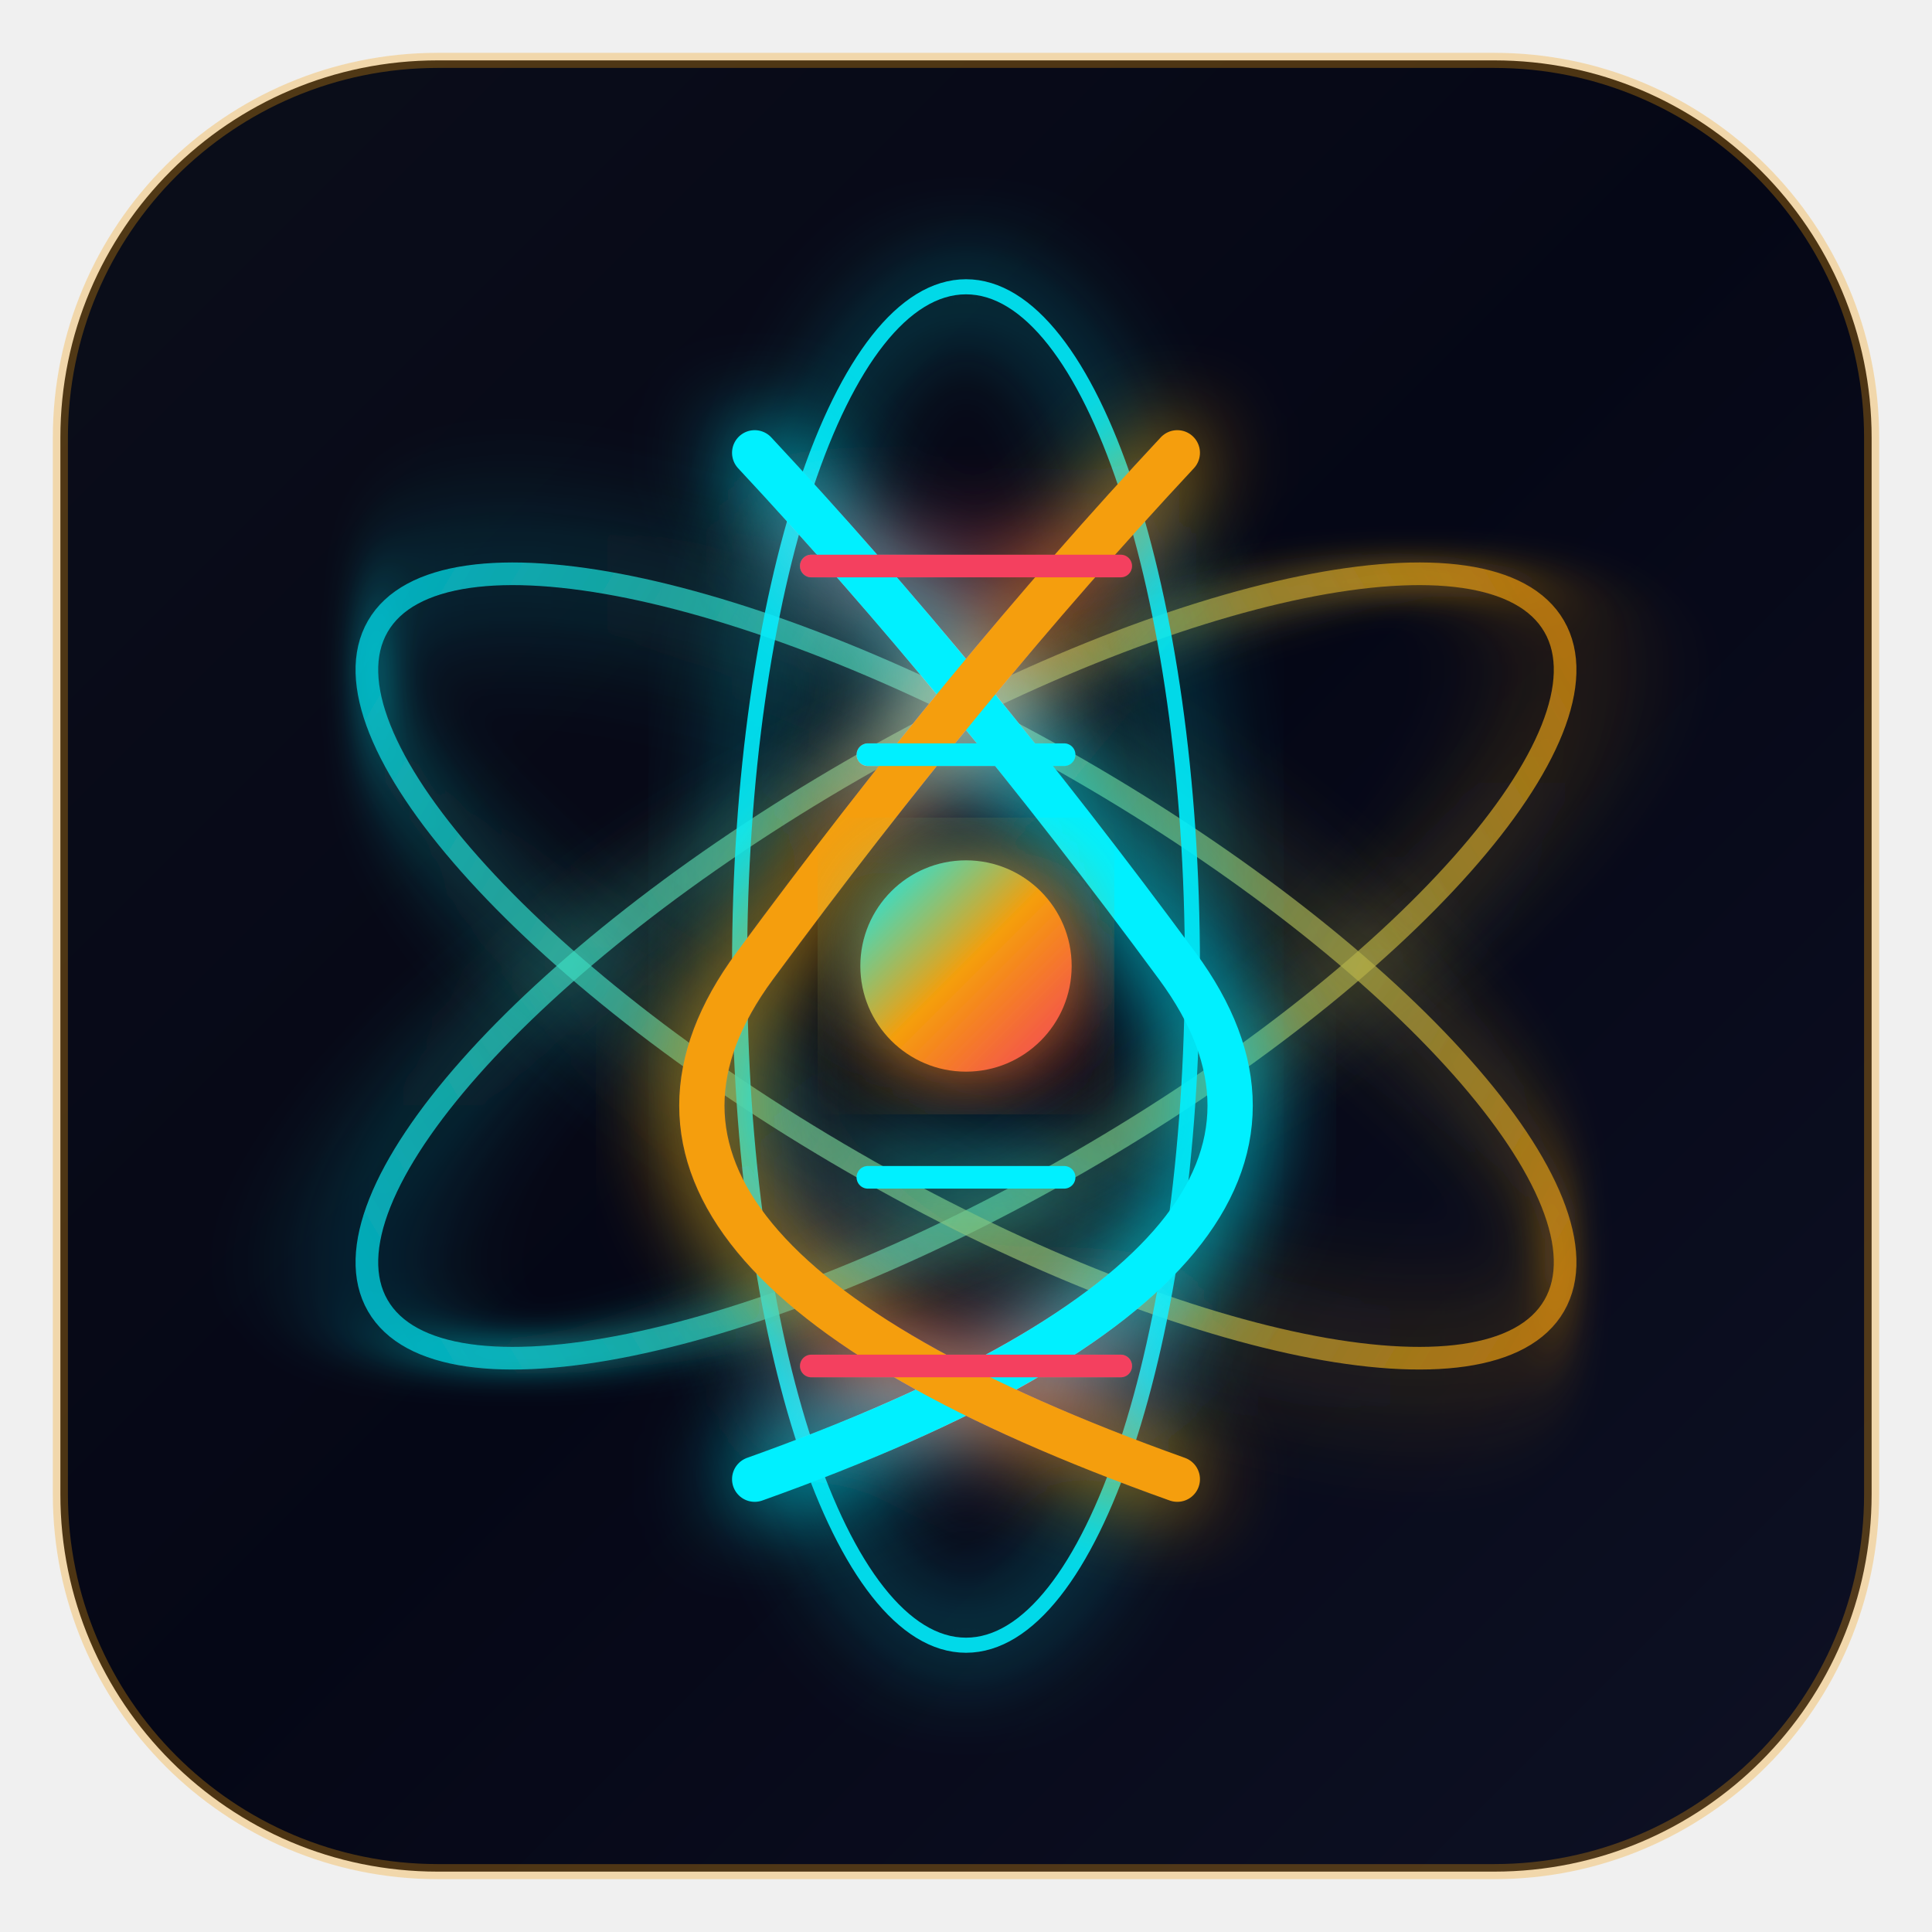
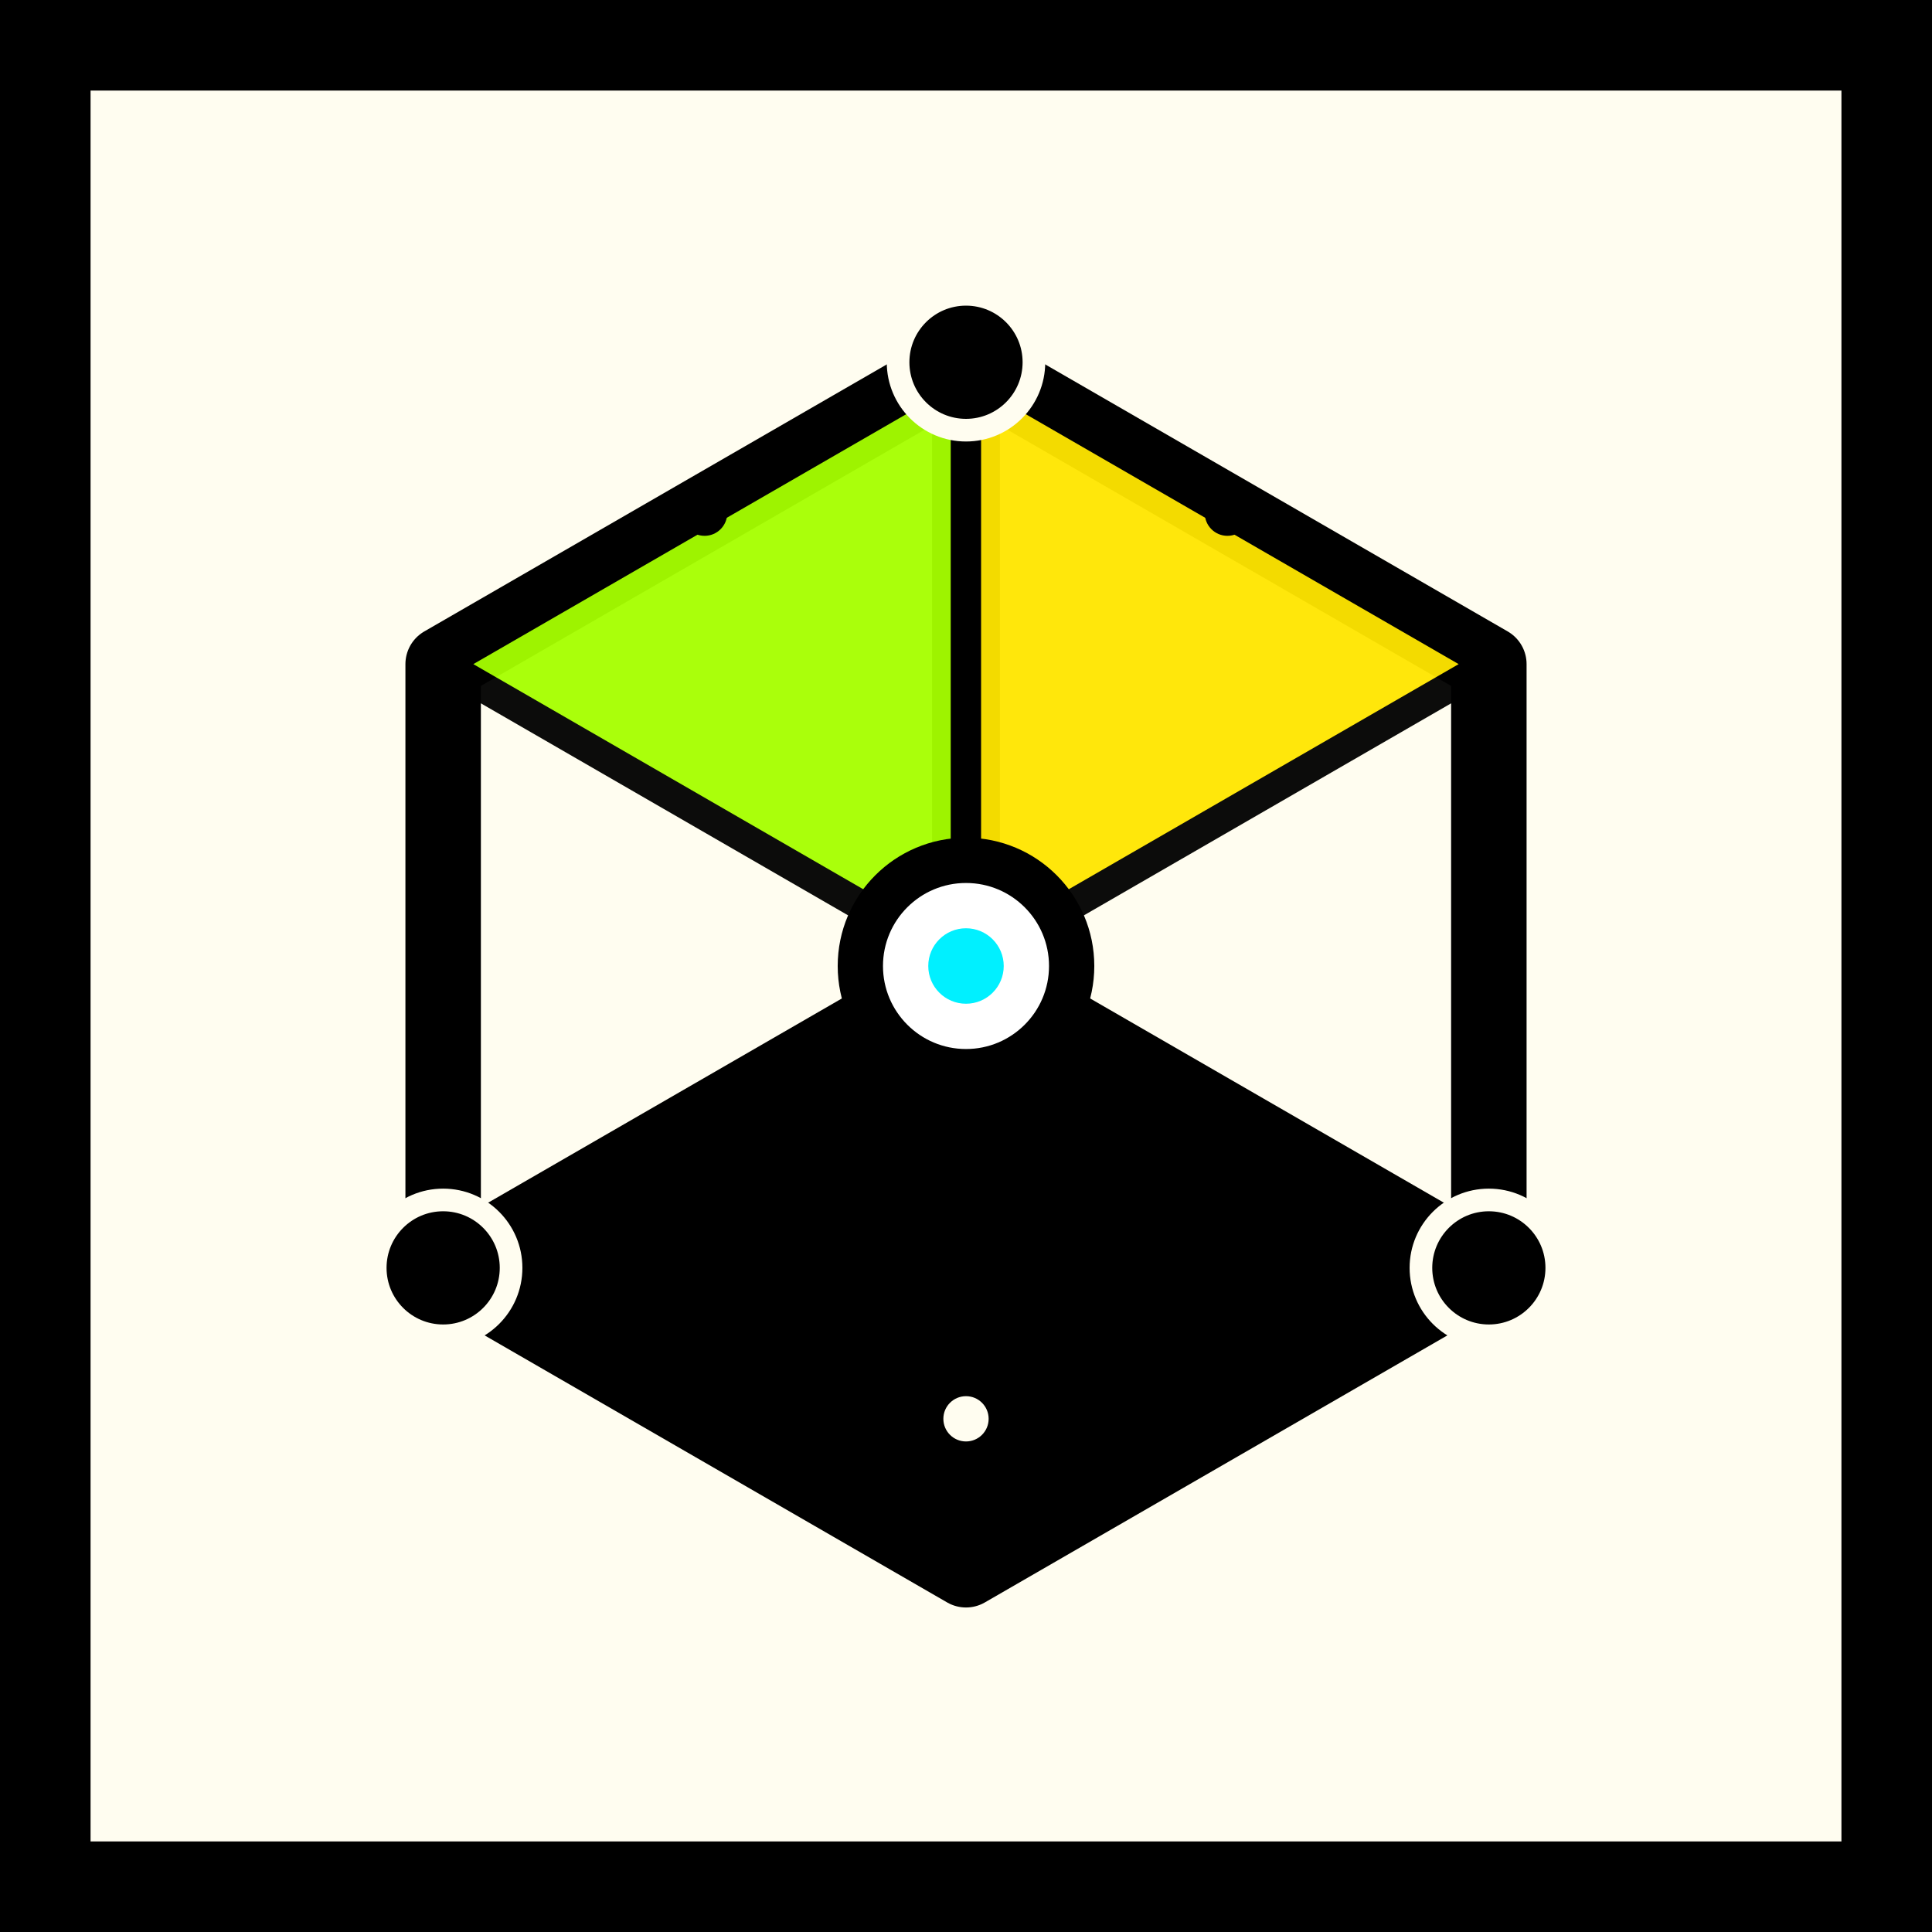
<svg xmlns="http://www.w3.org/2000/svg" viewBox="0 0 512 512" width="100%" height="100%">
-   <defs>
-     <linearGradient id="bgGrad" x1="0%" y1="0%" x2="100%" y2="100%">
-       <stop offset="0%" stop-color="#0b0e1a" />
-       <stop offset="50%" stop-color="#050716" />
-       <stop offset="100%" stop-color="#0e1124" />
-     </linearGradient>
-     <linearGradient id="cyanAmber" x1="0%" y1="0%" x2="100%" y2="100%">
-       <stop offset="0%" stop-color="#00F0FF" />
-       <stop offset="50%" stop-color="#F59E0B" />
-       <stop offset="100%" stop-color="#F43F5E" />
-     </linearGradient>
-     <linearGradient id="glowRing" x1="0%" y1="0%" x2="100%" y2="0%">
-       <stop offset="0%" stop-color="#00F0FF" stop-opacity="0.8" />
-       <stop offset="100%" stop-color="#F59E0B" stop-opacity="0.8" />
-     </linearGradient>
-     <filter id="neonGlow" x="-20%" y="-20%" width="140%" height="140%">
-       <feGaussianBlur stdDeviation="12" result="blur" />
-       <feComposite in="SourceGraphic" in2="blur" operator="over" />
-     </filter>
-   </defs>
-   <rect x="16" y="16" width="480" height="480" rx="100" fill="url(#bgGrad)" stroke="rgba(245,158,11,0.3)" stroke-width="4" />
-   <ellipse cx="256" cy="256" rx="180" ry="60" fill="none" stroke="url(#glowRing)" stroke-width="6" transform="rotate(-30 256 256)" filter="url(#neonGlow)" opacity="0.85" />
-   <ellipse cx="256" cy="256" rx="180" ry="60" fill="none" stroke="url(#glowRing)" stroke-width="6" transform="rotate(30 256 256)" filter="url(#neonGlow)" opacity="0.85" />
-   <ellipse cx="256" cy="256" rx="180" ry="60" fill="none" stroke="#00F0FF" stroke-width="4" transform="rotate(90 256 256)" filter="url(#neonGlow)" opacity="0.9" />
-   <g filter="url(#neonGlow)">
-     <path d="M 200,120 Q 256,180 312,256 T 200,392" fill="none" stroke="#00F0FF" stroke-width="12" stroke-linecap="round" />
-     <path d="M 312,120 Q 256,180 200,256 T 312,392" fill="none" stroke="#F59E0B" stroke-width="12" stroke-linecap="round" />
-     <line x1="215" y1="150" x2="297" y2="150" stroke="#F43F5E" stroke-width="6" stroke-linecap="round" />
-     <line x1="230" y1="200" x2="282" y2="200" stroke="#00F0FF" stroke-width="6" stroke-linecap="round" />
-     <line x1="245" y1="256" x2="267" y2="256" stroke="#F59E0B" stroke-width="6" stroke-linecap="round" />
-     <line x1="230" y1="312" x2="282" y2="312" stroke="#00F0FF" stroke-width="6" stroke-linecap="round" />
-     <line x1="215" y1="362" x2="297" y2="362" stroke="#F43F5E" stroke-width="6" stroke-linecap="round" />
+   <rect x="0" y="0" width="512" height="512" fill="#000000" />
+   <rect x="16" y="16" width="480" height="480" fill="#FFFDF0" stroke="#000000" stroke-width="16" />
+   <g transform="translate(256, 256)">
+     <polygon points="0,-160 138.56,-80 138.56,80 0,160 -138.56,80 -138.56,-80" fill="none" stroke="#000000" stroke-width="20" stroke-linejoin="round" />
+     <line x1="0" y1="0" x2="0" y2="-160" stroke="#000000" stroke-width="18" stroke-linecap="round" />
+     <line x1="0" y1="0" x2="138.56" y2="80" stroke="#000000" stroke-width="18" stroke-linecap="round" />
+     <line x1="0" y1="0" x2="-138.56" y2="80" stroke="#000000" stroke-width="18" stroke-linecap="round" />
+     <polygon points="0,0 0,-160 -138.56,-80" fill="#A6FF00" opacity="0.95" stroke="#000000" stroke-width="8" stroke-linejoin="round" />
+     <polygon points="0,0 138.56,-80 0,-160" fill="#FFE600" opacity="0.95" stroke="#000000" stroke-width="8" stroke-linejoin="round" />
+     <polygon points="0,0 138.56,80 0,160 -138.56,80" fill="#000000" stroke="#000000" stroke-width="8" stroke-linejoin="round" />
+     <circle cx="0" cy="0" r="28" fill="#FFFFFF" stroke="#000000" stroke-width="12" />
+     <circle cx="0" cy="0" r="10" fill="#00F0FF" />
+     <circle cx="0" cy="-160" r="18" fill="#000000" stroke="#FFFDF0" stroke-width="6" />
+     <circle cx="138.56" cy="80" r="18" fill="#000000" stroke="#FFFDF0" stroke-width="6" />
+     <circle cx="-138.56" cy="80" r="18" fill="#000000" stroke="#FFFDF0" stroke-width="6" />
+     <circle cx="69.28" cy="-120" r="6" fill="#000000" />
+     <circle cx="-69.28" cy="-120" r="6" fill="#000000" />
+     <circle cx="0" cy="120" r="6" fill="#FFFDF0" />
  </g>
-   <circle cx="256" cy="256" r="28" fill="url(#cyanAmber)" filter="url(#neonGlow)" />
</svg>
